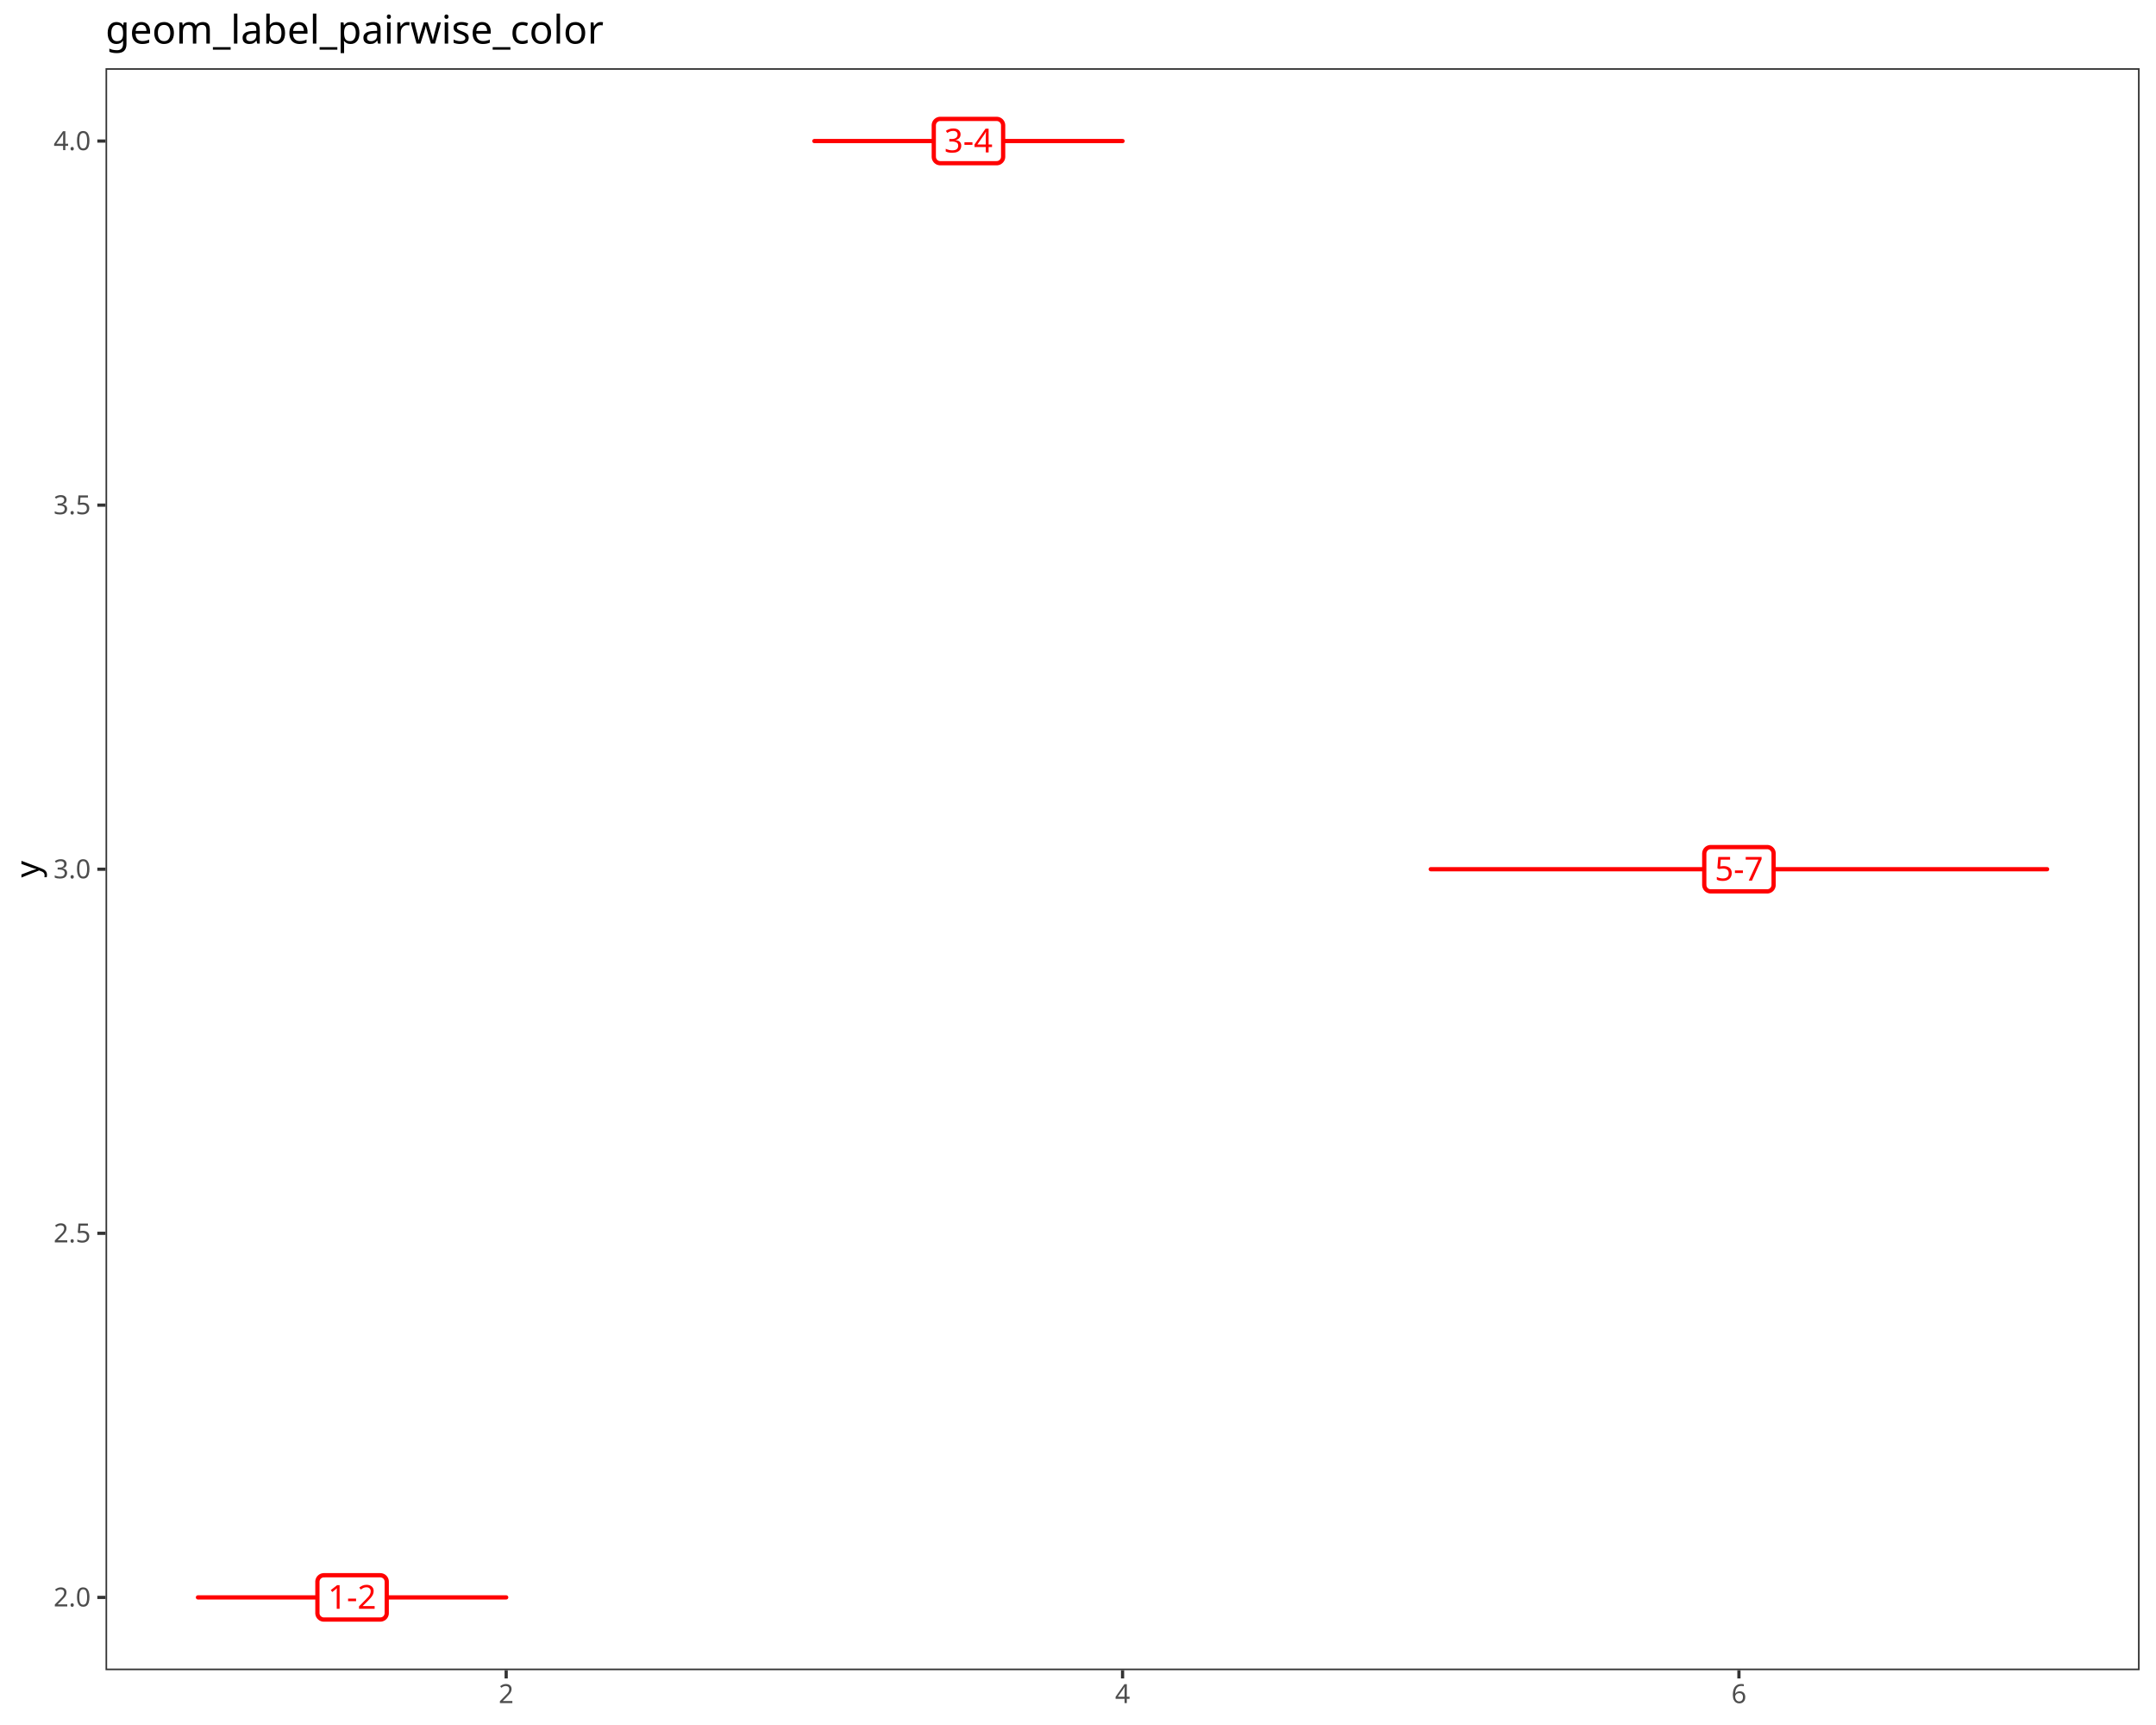
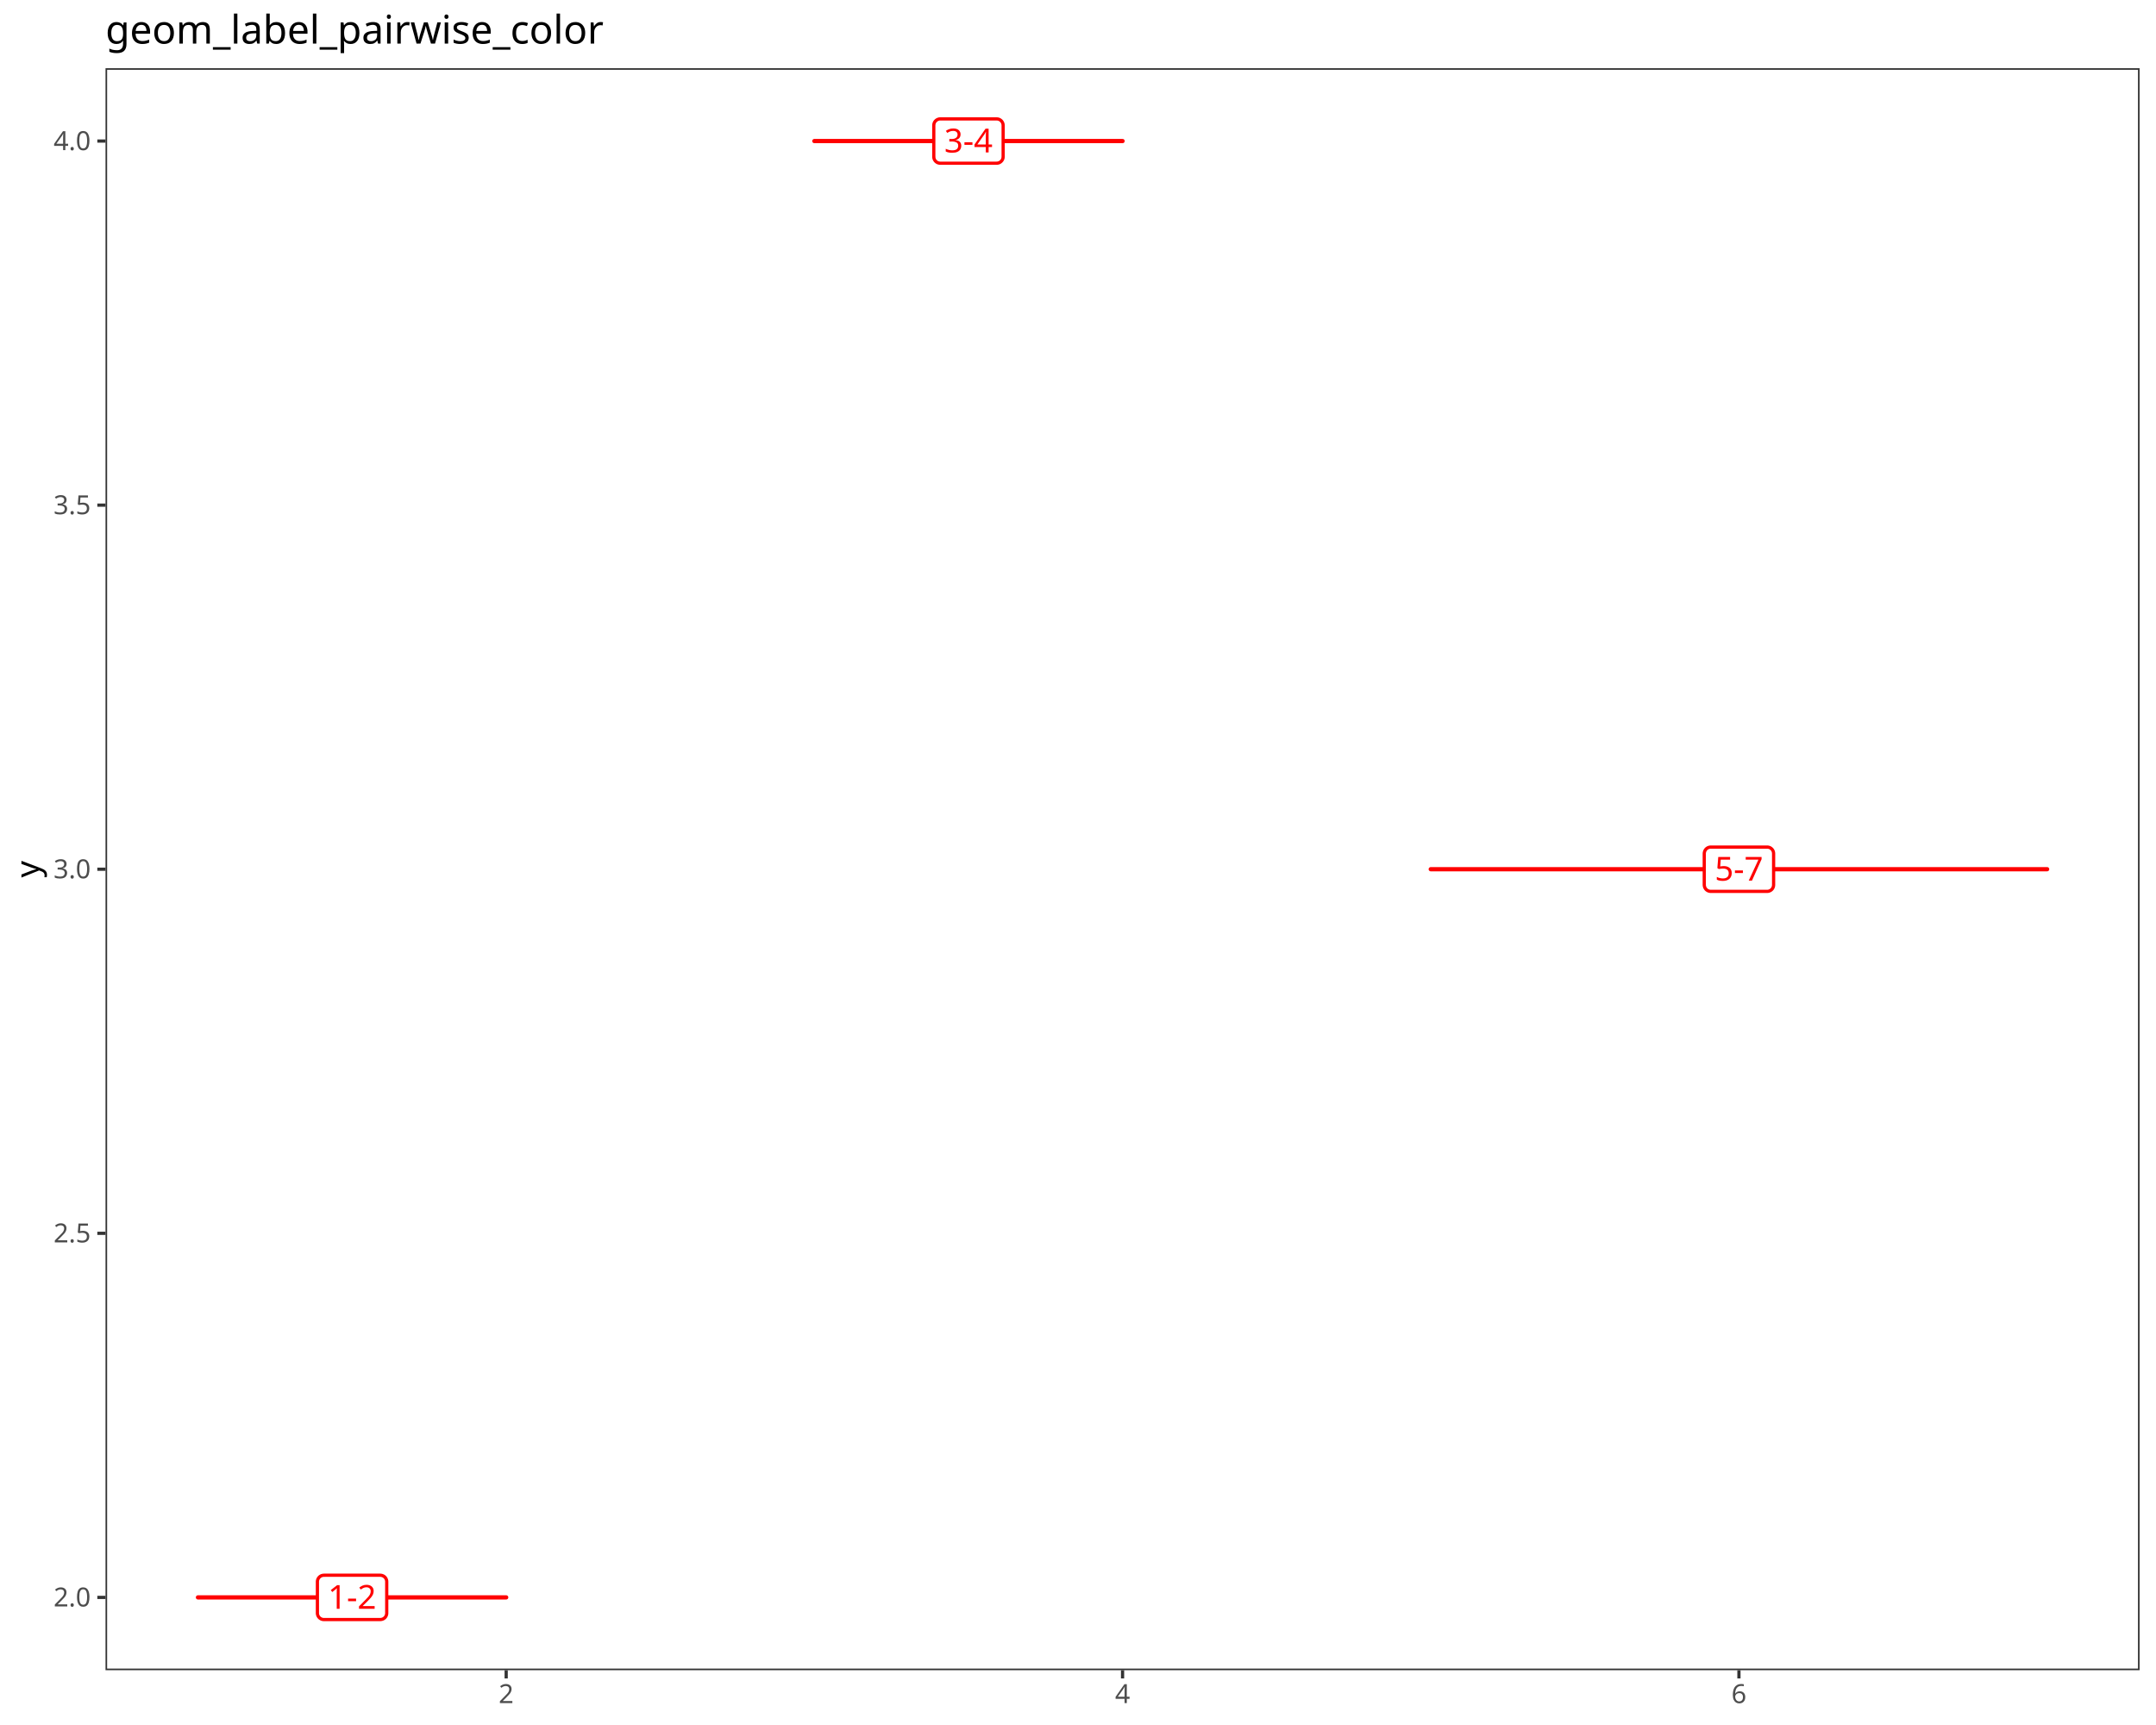
<svg xmlns="http://www.w3.org/2000/svg" class="svglite" data-engine-version="2.0" width="720.00pt" height="576.00pt" viewBox="0 0 720.00 576.00">
  <defs>
    <style type="text/css">
    .svglite line, .svglite polyline, .svglite polygon, .svglite path, .svglite rect, .svglite circle {
      fill: none;
      stroke: #000000;
      stroke-linecap: round;
      stroke-linejoin: round;
      stroke-miterlimit: 10.00;
    }
  </style>
  </defs>
  <rect width="100%" height="100%" style="stroke: none; fill: #FFFFFF;" />
  <defs>
    <clipPath id="cpMC4wMHw3MjAuMDB8MC4wMHw1NzYuMDA=">
      <rect x="0.00" y="0.00" width="720.00" height="576.00" />
    </clipPath>
  </defs>
  <g clip-path="url(#cpMC4wMHw3MjAuMDB8MC4wMHw1NzYuMDA=)">
    <rect x="0.00" y="0.00" width="720.00" height="576.00" style="stroke-width: 1.07; stroke: #FFFFFF; fill: #FFFFFF;" />
  </g>
  <defs>
    <clipPath id="cpMzUuMjR8NzE0LjUyfDIyLjc4fDU1Ny43MQ==">
      <rect x="35.24" y="22.78" width="679.28" height="534.92" />
    </clipPath>
  </defs>
  <g clip-path="url(#cpMzUuMjR8NzE0LjUyfDIyLjc4fDU1Ny43MQ==)">
    <rect x="35.24" y="22.78" width="679.28" height="534.92" style="stroke-width: 1.07; stroke: none; fill: #FFFFFF;" />
    <line x1="66.11" y1="533.39" x2="169.04" y2="533.39" style="stroke-width: 1.42; stroke: #FF0000;" />
-     <polygon points="108.16,540.79 126.99,540.79 126.91,540.79 127.25,540.77 127.59,540.70 127.92,540.58 128.22,540.41 128.49,540.19 128.72,539.93 128.91,539.63 129.04,539.31 129.13,538.98 129.15,538.63 129.15,538.63 129.15,528.15 129.15,528.15 129.13,527.81 129.04,527.47 128.91,527.15 128.72,526.85 128.49,526.59 128.22,526.37 127.92,526.20 127.59,526.08 127.25,526.01 126.99,525.99 108.16,525.99 108.42,526.01 108.07,525.99 107.73,526.04 107.39,526.13 107.08,526.28 106.79,526.48 106.54,526.72 106.33,527.00 106.17,527.31 106.06,527.64 106.00,527.98 106.00,528.15 106.00,538.63 106.00,538.46 106.00,538.80 106.06,539.15 106.17,539.48 106.33,539.78 106.54,540.06 106.79,540.30 107.08,540.50 107.39,540.65 107.73,540.75 108.07,540.79 " style="stroke-width: 1.42; stroke: #FF0000; fill: #FFFFFF;" />
+     <polygon points="108.16,540.79 126.99,540.79 126.91,540.79 127.25,540.77 127.59,540.70 127.92,540.58 128.22,540.41 128.49,540.19 128.72,539.93 128.91,539.63 129.04,539.31 129.13,538.98 129.15,538.63 129.15,538.63 129.15,528.15 129.15,528.15 129.13,527.81 129.04,527.47 128.91,527.15 128.72,526.85 128.49,526.59 128.22,526.37 127.92,526.20 127.59,526.08 127.25,526.01 126.99,525.99 108.16,525.99 108.42,526.01 108.07,525.99 107.73,526.04 107.39,526.13 107.08,526.28 106.79,526.48 106.54,526.72 106.33,527.00 106.17,527.31 106.06,527.64 106.00,527.98 106.00,528.15 106.00,538.63 106.00,538.46 106.00,538.80 106.06,539.15 106.17,539.48 106.33,539.78 106.54,540.06 106.79,540.30 107.08,540.50 107.39,540.65 107.73,540.75 108.07,540.79 " style="stroke-width: 1.07; stroke: #FF0000; fill: #FFFFFF;" />
    <text x="117.58" y="537.19" text-anchor="middle" style="font-size: 11.04px; fill: #FF0000; font-family: sans;" textLength="15.96px" lengthAdjust="spacingAndGlyphs">1-2</text>
    <line x1="271.96" y1="47.10" x2="374.88" y2="47.10" style="stroke-width: 1.42; stroke: #FF0000;" />
-     <polygon points="314.00,54.50 332.84,54.50 332.75,54.50 333.10,54.48 333.44,54.41 333.76,54.29 334.06,54.11 334.33,53.89 334.56,53.63 334.75,53.34 334.89,53.02 334.97,52.68 335.00,52.34 335.00,52.34 335.00,41.86 335.00,41.86 334.97,41.51 334.89,41.18 334.75,40.86 334.56,40.56 334.33,40.30 334.06,40.08 333.76,39.91 333.44,39.78 333.10,39.72 332.84,39.70 314.00,39.70 314.26,39.72 313.91,39.70 313.57,39.74 313.23,39.84 312.92,39.99 312.63,40.19 312.38,40.43 312.17,40.70 312.01,41.01 311.90,41.34 311.85,41.69 311.84,41.86 311.84,52.34 311.85,52.16 311.85,52.51 311.90,52.85 312.01,53.18 312.17,53.49 312.38,53.77 312.63,54.01 312.92,54.21 313.23,54.36 313.57,54.45 313.91,54.50 " style="stroke-width: 1.42; stroke: #FF0000; fill: #FFFFFF;" />
+     <polygon points="314.00,54.50 332.84,54.50 332.75,54.50 333.10,54.48 333.44,54.41 333.76,54.29 334.06,54.11 334.33,53.89 334.56,53.63 334.75,53.34 334.89,53.02 334.97,52.68 335.00,52.34 335.00,52.34 335.00,41.86 335.00,41.86 334.97,41.51 334.89,41.18 334.75,40.86 334.56,40.56 334.33,40.30 334.06,40.08 333.76,39.91 333.44,39.78 333.10,39.72 332.84,39.70 314.00,39.70 314.26,39.72 313.91,39.70 313.57,39.74 313.23,39.84 312.92,39.99 312.63,40.19 312.38,40.43 312.17,40.70 312.01,41.01 311.90,41.34 311.85,41.69 311.84,41.86 311.84,52.34 311.85,52.16 311.85,52.51 311.90,52.85 312.01,53.18 312.17,53.49 312.38,53.77 312.63,54.01 312.92,54.21 313.23,54.36 313.57,54.45 313.91,54.50 " style="stroke-width: 1.07; stroke: #FF0000; fill: #FFFFFF;" />
    <text x="323.42" y="50.90" text-anchor="middle" style="font-size: 11.04px; fill: #FF0000; font-family: sans;" textLength="15.96px" lengthAdjust="spacingAndGlyphs">3-4</text>
    <line x1="477.80" y1="290.24" x2="683.64" y2="290.24" style="stroke-width: 1.42; stroke: #FF0000;" />
-     <polygon points="571.30,297.64 590.14,297.64 590.05,297.64 590.40,297.63 590.74,297.56 591.07,297.43 591.37,297.26 591.64,297.04 591.87,296.78 592.05,296.49 592.19,296.17 592.27,295.83 592.30,295.48 592.30,295.48 592.30,285.01 592.30,285.01 592.27,284.66 592.19,284.32 592.05,284.00 591.87,283.71 591.64,283.45 591.37,283.23 591.07,283.05 590.74,282.93 590.40,282.86 590.14,282.85 571.30,282.85 571.56,282.86 571.22,282.85 570.87,282.89 570.54,282.99 570.22,283.14 569.94,283.33 569.69,283.57 569.48,283.85 569.32,284.16 569.21,284.49 569.15,284.83 569.14,285.01 569.14,295.48 569.15,295.31 569.15,295.66 569.21,296.00 569.32,296.33 569.48,296.64 569.69,296.92 569.94,297.16 570.22,297.35 570.54,297.50 570.87,297.60 571.22,297.64 " style="stroke-width: 1.42; stroke: #FF0000; fill: #FFFFFF;" />
+     <polygon points="571.30,297.64 590.14,297.64 590.05,297.64 590.40,297.63 590.74,297.56 591.07,297.43 591.37,297.26 591.64,297.04 591.87,296.78 592.05,296.49 592.19,296.17 592.27,295.83 592.30,295.48 592.30,295.48 592.30,285.01 592.30,285.01 592.27,284.66 592.19,284.32 592.05,284.00 591.87,283.71 591.64,283.45 591.37,283.23 591.07,283.05 590.74,282.93 590.40,282.86 590.14,282.85 571.30,282.85 571.56,282.86 571.22,282.85 570.87,282.89 570.54,282.99 570.22,283.14 569.94,283.33 569.69,283.57 569.48,283.85 569.32,284.16 569.21,284.49 569.15,284.83 569.14,285.01 569.14,295.48 569.15,295.31 569.15,295.66 569.21,296.00 569.32,296.33 569.48,296.64 569.69,296.92 569.94,297.16 570.22,297.35 570.54,297.50 570.87,297.60 571.22,297.64 " style="stroke-width: 1.07; stroke: #FF0000; fill: #FFFFFF;" />
    <text x="580.72" y="294.04" text-anchor="middle" style="font-size: 11.04px; fill: #FF0000; font-family: sans;" textLength="15.96px" lengthAdjust="spacingAndGlyphs">5-7</text>
    <rect x="35.24" y="22.78" width="679.28" height="534.92" style="stroke-width: 1.07; stroke: #333333;" />
  </g>
  <g clip-path="url(#cpMC4wMHw3MjAuMDB8MC4wMHw1NzYuMDA=)">
    <text x="30.31" y="536.42" text-anchor="end" style="font-size: 8.80px; fill: #4D4D4D; font-family: sans;" textLength="12.23px" lengthAdjust="spacingAndGlyphs">2.0</text>
    <text x="30.31" y="414.85" text-anchor="end" style="font-size: 8.80px; fill: #4D4D4D; font-family: sans;" textLength="12.23px" lengthAdjust="spacingAndGlyphs">2.5</text>
    <text x="30.31" y="293.27" text-anchor="end" style="font-size: 8.80px; fill: #4D4D4D; font-family: sans;" textLength="12.23px" lengthAdjust="spacingAndGlyphs">3.0</text>
    <text x="30.31" y="171.70" text-anchor="end" style="font-size: 8.80px; fill: #4D4D4D; font-family: sans;" textLength="12.23px" lengthAdjust="spacingAndGlyphs">3.5</text>
    <text x="30.31" y="50.13" text-anchor="end" style="font-size: 8.80px; fill: #4D4D4D; font-family: sans;" textLength="12.23px" lengthAdjust="spacingAndGlyphs">4.0</text>
    <polyline points="32.50,533.39 35.24,533.39 " style="stroke-width: 1.07; stroke: #333333; stroke-linecap: butt;" />
    <polyline points="32.50,411.82 35.24,411.82 " style="stroke-width: 1.07; stroke: #333333; stroke-linecap: butt;" />
    <polyline points="32.50,290.24 35.24,290.24 " style="stroke-width: 1.07; stroke: #333333; stroke-linecap: butt;" />
    <polyline points="32.50,168.67 35.24,168.67 " style="stroke-width: 1.07; stroke: #333333; stroke-linecap: butt;" />
    <polyline points="32.50,47.10 35.24,47.10 " style="stroke-width: 1.07; stroke: #333333; stroke-linecap: butt;" />
    <polyline points="169.04,560.45 169.04,557.71 " style="stroke-width: 1.07; stroke: #333333; stroke-linecap: butt;" />
    <polyline points="374.88,560.45 374.88,557.71 " style="stroke-width: 1.07; stroke: #333333; stroke-linecap: butt;" />
    <polyline points="580.72,560.45 580.72,557.71 " style="stroke-width: 1.07; stroke: #333333; stroke-linecap: butt;" />
    <text x="169.04" y="568.69" text-anchor="middle" style="font-size: 8.80px; fill: #4D4D4D; font-family: sans;" textLength="4.89px" lengthAdjust="spacingAndGlyphs">2</text>
    <text x="374.88" y="568.69" text-anchor="middle" style="font-size: 8.80px; fill: #4D4D4D; font-family: sans;" textLength="4.89px" lengthAdjust="spacingAndGlyphs">4</text>
    <text x="580.72" y="568.69" text-anchor="middle" style="font-size: 8.80px; fill: #4D4D4D; font-family: sans;" textLength="4.89px" lengthAdjust="spacingAndGlyphs">6</text>
    <text transform="translate(13.05,290.24) rotate(-90)" text-anchor="middle" style="font-size: 11.00px; font-family: sans;" textLength="5.50px" lengthAdjust="spacingAndGlyphs">y</text>
    <text x="35.24" y="14.56" style="font-size: 13.20px; font-family: sans;" textLength="159.98px" lengthAdjust="spacingAndGlyphs">geom_label_pairwise_color</text>
  </g>
</svg>
